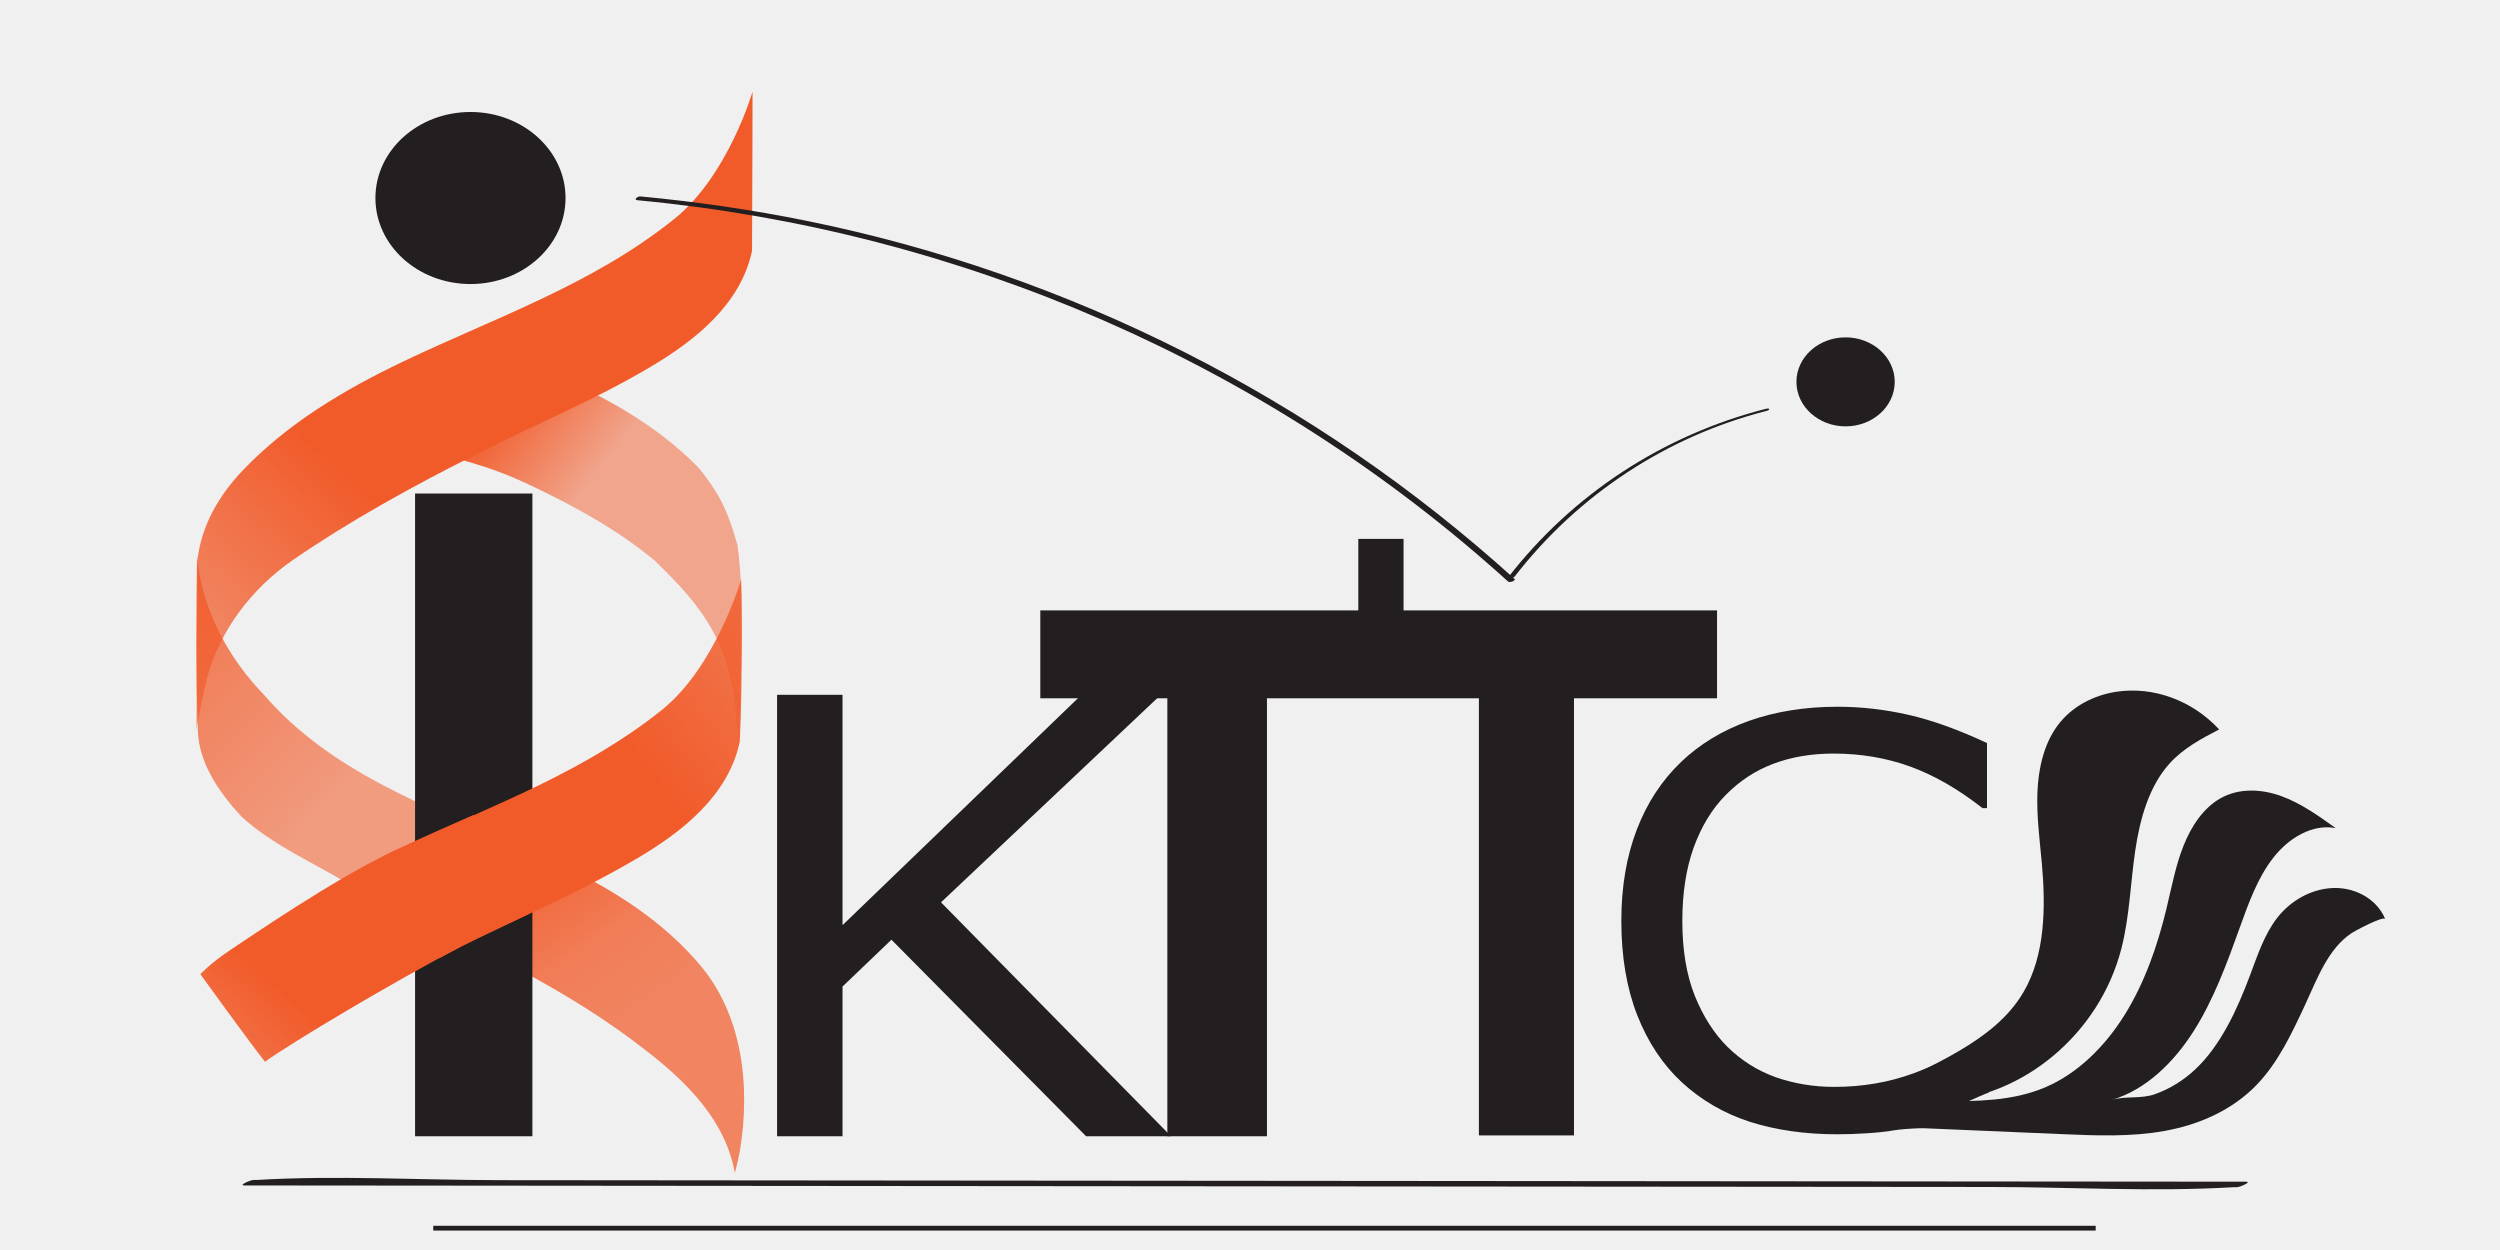
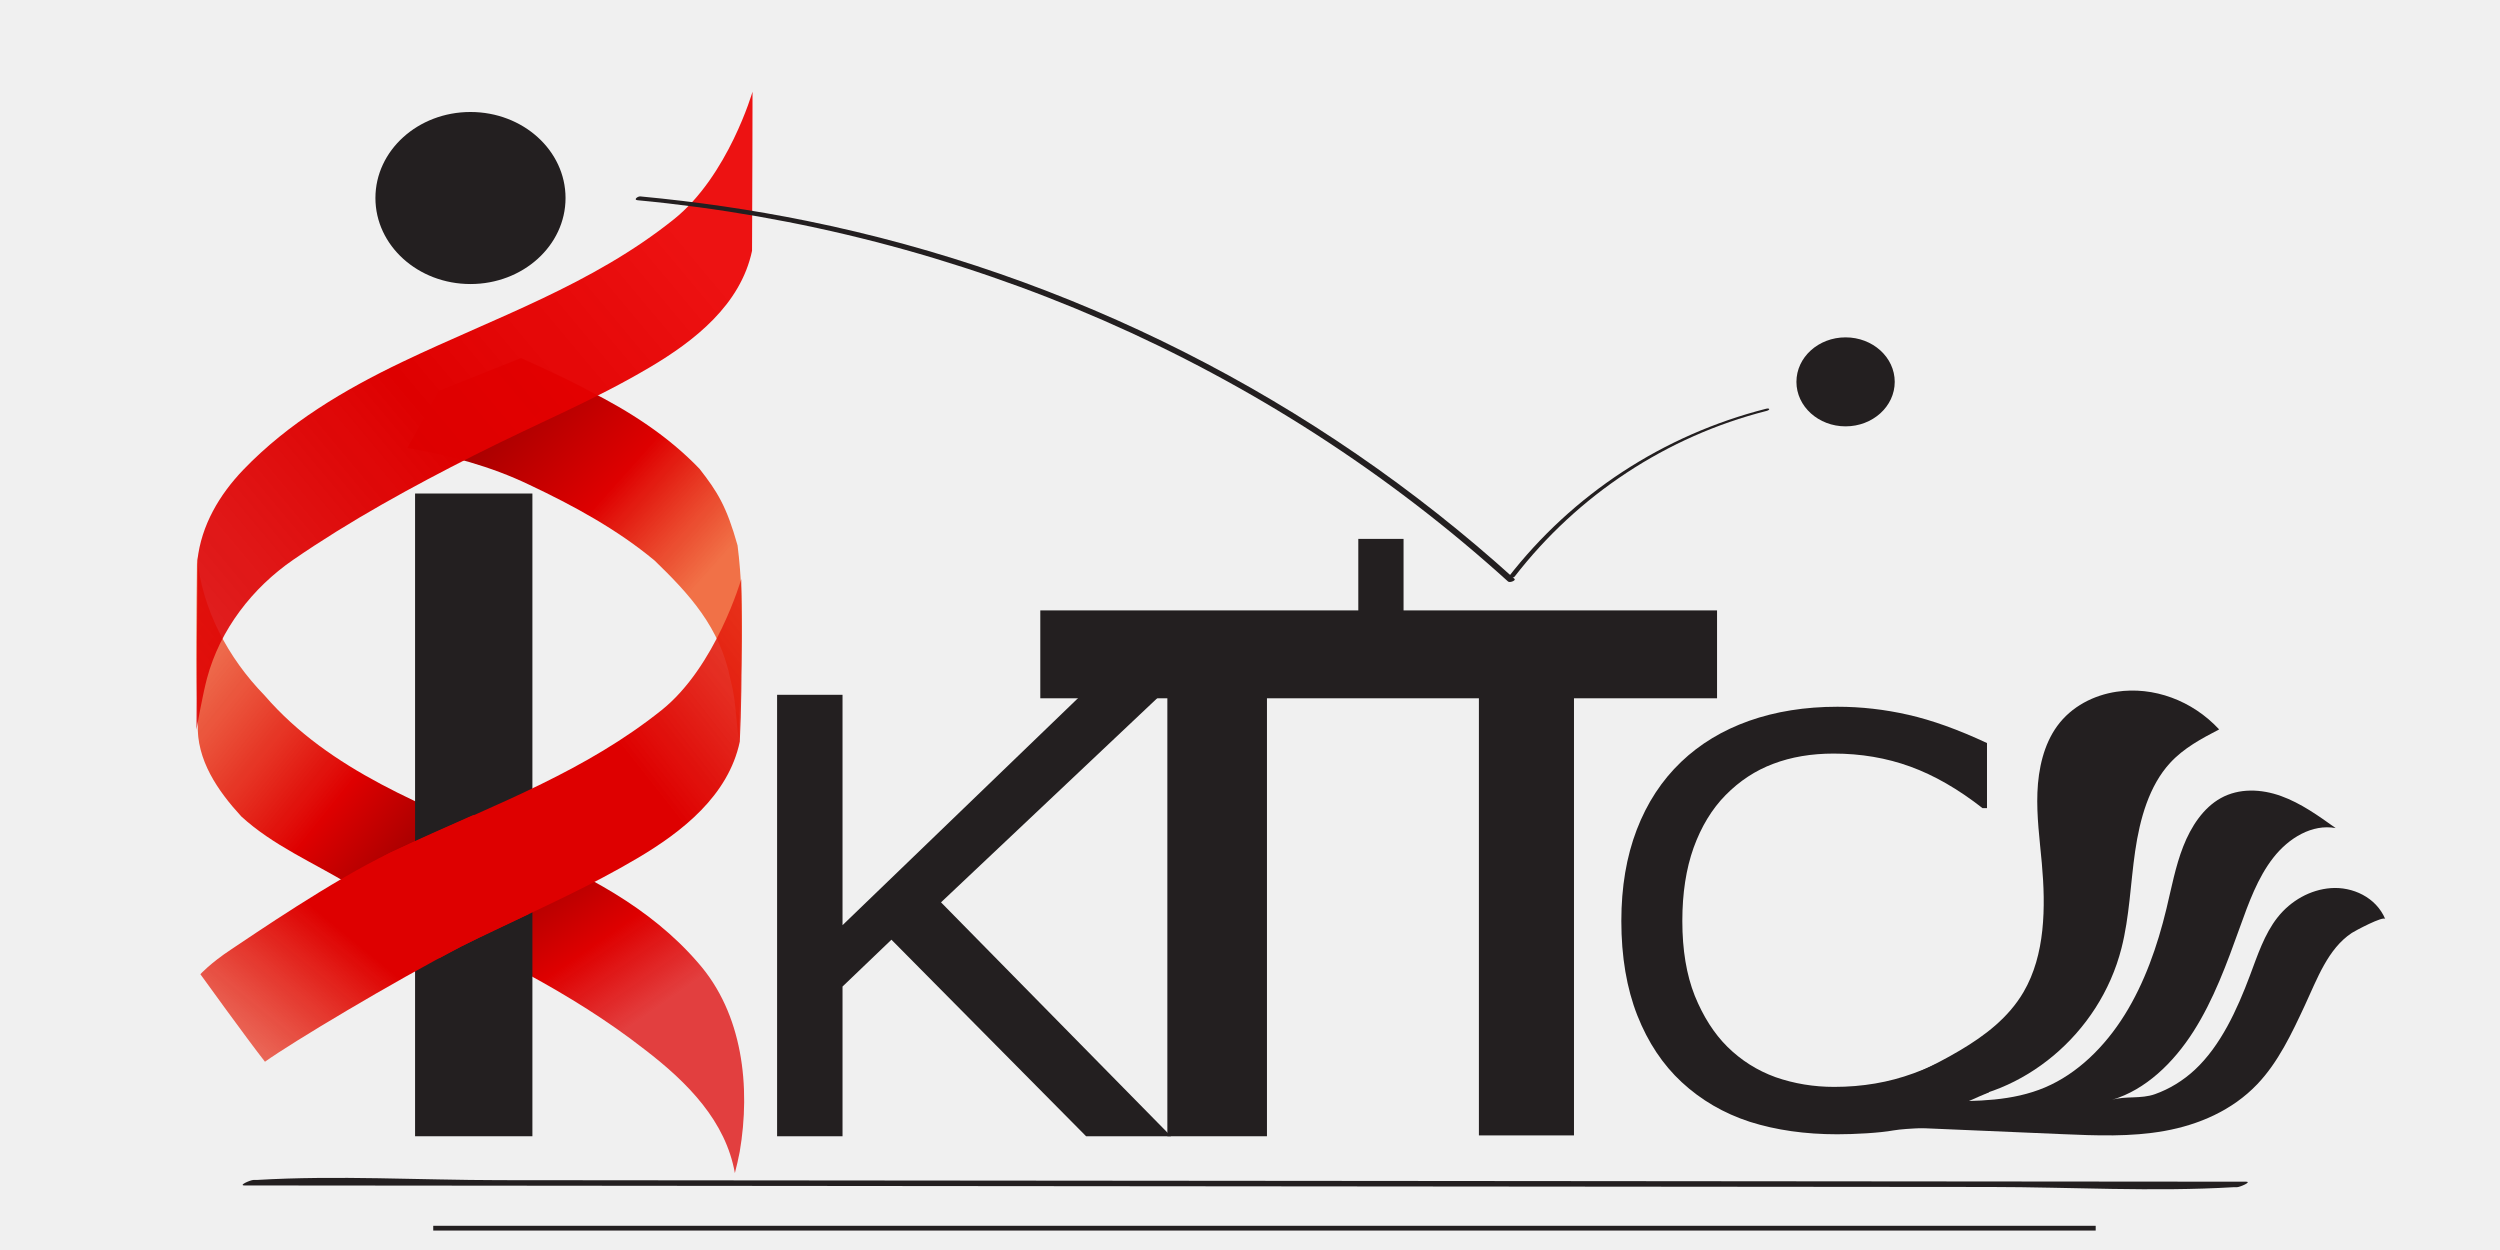
<svg xmlns="http://www.w3.org/2000/svg" xmlns:xlink="http://www.w3.org/1999/xlink" viewBox="0 0 700 350" height="350" width="700" xml:space="preserve" id="svg2" version="1.1">
  <defs id="defs6">
+     <linearGradient id="linearGradient1059">
+       <stop id="stop1055" offset="0" style="stop-color:#ed0000;stop-opacity:0.925" />
+       <stop style="stop-color:#de0000;stop-opacity:1" offset="0.439" id="stop1065" />
+       <stop id="stop1057" offset="1" style="stop-color:#de0000;stop-opacity:0.833" />
+     </linearGradient>
    <linearGradient id="linearGradient1147">
-       <stop id="stop1143" offset="0" style="stop-color:#f15a29;stop-opacity:0.574" />
-       <stop id="stop1145" offset="1" style="stop-color:#f15a29;stop-opacity:0.843" />
+       <stop id="stop1143" offset="0" style="stop-color:#a40000;stop-opacity:1" />
+       <stop style="stop-color:#de0000;stop-opacity:1" offset="0.291" id="stop1061" />
+       <stop id="stop1145" offset="1" style="stop-color:#f15a29;stop-opacity:0.731" />
    </linearGradient>
    <linearGradient id="linearGradient1141">
-       <stop id="stop1137" offset="0" style="stop-color:#f15a29;stop-opacity:1" />
-       <stop id="stop1139" offset="1" style="stop-color:#f15a29;stop-opacity:0.529" />
+       <stop id="stop1137" offset="0" style="stop-color:#de0000;stop-opacity:1" />
+       <stop id="stop1139" offset="1" style="stop-color:#f15a29;stop-opacity:0.632" />
    </linearGradient>
    <clipPath id="clipPath22" clipPathUnits="userSpaceOnUse">
      <path id="path20" d="M 0,792 H 612 V 0 H 0 Z" />
    </clipPath>
    <clipPath id="clipPath30" clipPathUnits="userSpaceOnUse">
      <path id="path28" d="M 124.75,628.75 H 161.5 V 603.5 h -36.75 z" />
    </clipPath>
    <clipPath id="clipPath58" clipPathUnits="userSpaceOnUse">
      <path id="path56" d="M 0,792 H 612 V 0 H 0 Z" />
    </clipPath>
    <clipPath id="clipPath90" clipPathUnits="userSpaceOnUse">
      <path id="path88" d="M 0,792 H 612 V 0 H 0 Z" />
    </clipPath>
    <linearGradient id="linearGradient961">
-       <stop id="stop957" offset="0" style="stop-color:#f15a29;stop-opacity:1" />
-       <stop id="stop959" offset="1" style="stop-color:#f15a29;stop-opacity:0.542" />
+       <stop id="stop957" offset="0" style="stop-color:#de0000;stop-opacity:1" />
+       <stop id="stop959" offset="1" style="stop-color:#f15a29;stop-opacity:0.328" />
    </linearGradient>
    <linearGradient id="linearGradient2477">
      <stop style="stop-color:#f15a29;stop-opacity:1" offset="0" id="stop2473" />
      <stop style="stop-color:#f15a29;stop-opacity:0.577" offset="1" id="stop2475" />
    </linearGradient>
    <linearGradient id="linearGradient2469">
      <stop style="stop-color:#0000ff;stop-opacity:1;" offset="0" id="stop2465" />
      <stop style="stop-color:#000000;stop-opacity:0.5" offset="1" id="stop2467" />
    </linearGradient>
    <linearGradient id="linearGradient2447">
-       <stop id="stop2443" offset="0" style="stop-color:#f15a29;stop-opacity:0.718" />
-       <stop style="stop-color:#f15a29;stop-opacity:0.766" offset="0.393" id="stop2449" />
-       <stop id="stop2445" offset="1" style="stop-color:#f15a29;stop-opacity:1" />
+       <stop id="stop2443" offset="0" style="stop-color:#de0000;stop-opacity:0.736" />
+       <stop style="stop-color:#de0000;stop-opacity:1" offset="0.393" id="stop2449" />
+       <stop id="stop2445" offset="1" style="stop-color:#8d0000;stop-opacity:1" />
    </linearGradient>
    <linearGradient id="linearGradient1515">
-       <stop style="stop-color:#f15a29;stop-opacity:0.506" offset="0" id="stop1511" />
-       <stop style="stop-color:#f15a29;stop-opacity:1" offset="1" id="stop1513" />
+       <stop style="stop-color:#f15a29;stop-opacity:0.851" offset="0" id="stop1511" />
+       <stop id="stop1063" offset="0.47" style="stop-color:#de0000;stop-opacity:1" />
+       <stop style="stop-color:#a10000;stop-opacity:1" offset="1" id="stop1513" />
    </linearGradient>
-     <linearGradient xlink:href="#linearGradient1147" id="linearGradient1471" x1="94.632" y1="139.237" x2="82.739" y2="127.745" gradientUnits="userSpaceOnUse" spreadMethod="pad" gradientTransform="matrix(3.646379,0,0,-3.646379,-288.6475,968.8168)" />
-     <linearGradient xlink:href="#linearGradient1515" id="linearGradient1485" x1="111.47" y1="118.791" x2="105.858" y2="114.381" gradientUnits="userSpaceOnUse" gradientTransform="matrix(3.646379,0,0,-3.646379,-288.6475,968.8168)" />
+     <linearGradient xlink:href="#linearGradient1147" id="linearGradient1471" x1="100.425" y1="141.831" x2="85.419" y2="129.733" gradientUnits="userSpaceOnUse" spreadMethod="pad" gradientTransform="matrix(3.646379,0,0,-3.646379,-288.6475,968.8168)" />
+     <linearGradient xlink:href="#linearGradient1515" id="linearGradient1485" x1="117.696" y1="124.93" x2="105.858" y2="114.381" gradientUnits="userSpaceOnUse" gradientTransform="matrix(3.646379,0,0,-3.646379,-288.6475,968.8168)" />
    <linearGradient xlink:href="#linearGradient2447" id="linearGradient1618" gradientUnits="userSpaceOnUse" gradientTransform="matrix(3.646379,0,0,-3.646379,-288.6475,968.8168)" x1="112.788" y1="151.436" x2="105.418" y2="140.853" spreadMethod="pad" />
    <linearGradient xlink:href="#linearGradient2469" id="linearGradient2471" x1="114.416" y1="137.665" x2="134.711" y2="121.645" gradientUnits="userSpaceOnUse" />
    <linearGradient xlink:href="#linearGradient2477" id="linearGradient2479" x1="96.369" y1="118.791" x2="84.476" y2="131.887" gradientUnits="userSpaceOnUse" gradientTransform="matrix(1.286361,0,0,1.286361,-78.60488,0.9250315)" />
-     <linearGradient xlink:href="#linearGradient1141" id="linearGradient931" gradientUnits="userSpaceOnUse" gradientTransform="matrix(3.646379,0,0,-3.646379,-288.6475,968.8168)" x1="114.416" y1="137.665" x2="134.711" y2="121.645" />
-     <linearGradient xlink:href="#linearGradient961" id="linearGradient955" gradientUnits="userSpaceOnUse" gradientTransform="matrix(3.646379,0,0,-3.646379,-288.6475,968.8168)" x1="93.838" y1="149.769" x2="84.565" y2="160.135" />
-     <linearGradient xlink:href="#linearGradient2477" id="linearGradient1172" gradientUnits="userSpaceOnUse" gradientTransform="matrix(3.646379,0,0,-3.646379,-288.6475,968.8168)" x1="96.369" y1="118.791" x2="84.476" y2="131.887" />
+     <linearGradient xlink:href="#linearGradient1059" id="linearGradient1172" gradientUnits="userSpaceOnUse" gradientTransform="matrix(3.646379,0,0,-3.646379,-288.6475,968.8168)" x1="116.057" y1="105.463" x2="84.476" y2="131.887" />
+     <linearGradient xlink:href="#linearGradient1141" id="linearGradient1049" gradientUnits="userSpaceOnUse" gradientTransform="matrix(3.646379,0,0,-3.646379,-288.6475,968.8168)" x1="114.416" y1="137.665" x2="134.711" y2="121.645" />
+     <linearGradient xlink:href="#linearGradient961" id="linearGradient1053" gradientUnits="userSpaceOnUse" gradientTransform="matrix(3.646379,0,0,-3.646379,-288.6475,968.8168)" x1="96.346" y1="145.705" x2="84.565" y2="160.135" />
  </defs>
  <g transform="matrix(1.333333,0,0,-1.333333,-38.04813,838.3333)" id="g10">
-     <g transform="translate(30.04666,-4.083355)" id="g932">
-       <g transform="translate(7.453345)" id="g977">
-         <path d="M 99.266,455.408 76.313,441.153 c 17.178,-8.44 34.366,-16.446 50.008,-28.643 9.3,-7.109 17.114,-15.205 19.039,-26.022 0.39,1.482 0.724,2.977 1.018,4.481 2.314,13.598 0.676,29.02 -8.788,39.729 -9.997,11.588 -23.952,18.861 -37.933,24.545 -0.128,0.056 -0.261,0.111 -0.39,0.166 z" style="opacity:1;fill:url(#linearGradient1618);fill-opacity:1;stroke:none;stroke-width:0.965px;stroke-linecap:butt;stroke-linejoin:miter;stroke-opacity:1;stop-opacity:1" id="path146" />
-         <path d="m 32.41,515.985 c -0.149,-11.697 -0.34,-23.404 0.166,-35.095 -0.326,-7.634 4.21,-14.148 9.143,-19.518 6.64,-6.091 15.115,-9.674 22.763,-14.315 3.941,-2.056 7.874,-3.959 11.832,-5.904 l 22.953,14.255 c -18.759,8.052 -38.979,15.518 -52.672,31.385 -7.698,7.91 -13.149,18.1 -14.183,29.192 z" style="opacity:1;fill:url(#linearGradient1471);fill-opacity:1;stroke:none;stroke-width:0.965px;stroke-linecap:butt;stroke-linejoin:miter;stroke-opacity:1;stop-opacity:1" id="path1615" />
-         <path id="path104" style="opacity:1;fill:#231f20;fill-opacity:1;fill-rule:nonzero;stroke:none;stop-opacity:1" d="m 102.841,394.22 h -24.64 v 134.974 h 24.64 z" />
-         <path id="path247" style="opacity:1;fill:url(#linearGradient1485);fill-opacity:1;stroke:none;stroke-width:0.965px;stroke-linecap:butt;stroke-linejoin:miter;stroke-opacity:1;stop-opacity:1" d="m 146.136,477.861 c 0.432,13.462 1.484,27.057 -0.214,40.442 -2.327,8.298 -4.278,11.314 -7.977,16.068 -6.599,6.897 -14.748,12.127 -23.237,16.402 -4.642,2.508 -9.459,4.674 -14.259,6.859 -5.754,-2.292 -11.507,-4.583 -17.261,-6.875 -2.194,-3.998 -4.388,-7.996 -6.582,-11.995 8.801,-1.531 17.498,-3.841 25.573,-7.727 9.274,-4.382 18.416,-9.34 26.328,-15.919 7.14,-6.929 13.778,-13.969 15.94,-25.08 1.13,-4.05 1.106,-8.011 1.689,-12.176 z" />
-         <path d="m 32.291,479.629 0.207,35.581 c 0.815,7.313 4.612,13.745 9.652,18.99 9.443,9.827 21.239,16.827 33.469,22.673 19.47,9.305 39.735,16.141 56.959,29.932 11.383,9.115 16.489,26.77 16.489,26.77 0,0 -0.029,-22.276 -0.102,-33.409 -2.401,-11.361 -12.132,-18.945 -21.459,-24.459 -11.938,-7.057 -22.452,-11.197 -36.874,-18.473 -12.958,-6.537 -26.094,-13.742 -38.037,-21.968 -8.537,-5.88 -15.35,-14.632 -18.092,-24.896 -0.947,-3.546 -2.211,-10.742 -2.211,-10.742 z" style="display:inline;opacity:1;fill:url(#linearGradient1172);fill-opacity:1;stroke:none;stroke-width:0.965px;stroke-linecap:butt;stroke-linejoin:miter;stroke-opacity:1;stop-opacity:1" id="path137-2" />
-         <path d="M 102.032,440.884 90.495,461.706 c -5.832,-2.579 -11.654,-5.136 -17.447,-7.905 -0.539,-0.258 -1.06,-0.554 -1.598,-0.816 L 83.28,431.611 c 1.6,0.826 3.184,1.746 4.781,2.551 5.202,2.624 9.537,4.629 13.972,6.721 z" style="opacity:1;fill:#f15a29;fill-opacity:1;stroke:none;stroke-width:0.965px;stroke-linecap:butt;stroke-linejoin:miter;stroke-opacity:1;stop-opacity:1" id="path926" />
-         <path d="m 146.699,511.219 c 0,0 -5.309,-18.371 -16.692,-27.486 -15.817,-12.665 -34.194,-19.529 -52.169,-27.762 l 17.027,-18.536 c 10.893,5.244 20.229,9.382 30.07,15.199 9.327,5.513 19.057,13.1 21.459,24.46 0.658,12.742 0.306,34.124 0.306,34.124 z" style="opacity:1;fill:url(#linearGradient931);fill-opacity:1;stroke:none;stroke-width:0.965px;stroke-linecap:butt;stroke-linejoin:miter;stroke-opacity:1;stop-opacity:1" id="path946" />
-         <path d="m 94.864,437.436 -17.027,18.536 c -1.599,-0.732 -3.2,-1.411 -4.79,-2.171 -12.23,-5.845 -29.031,-17.412 -33.467,-20.346 -4.437,-2.934 -6.465,-5.207 -6.465,-5.207 0,0 9.784,-13.565 13.562,-18.381 5.455,3.93 26.668,16.651 41.383,24.296 2.533,1.278 4.483,2.156 6.804,3.273 z" style="opacity:1;fill:url(#linearGradient955);fill-opacity:1;stroke:none;stroke-width:0.965px;stroke-linecap:butt;stroke-linejoin:miter;stroke-opacity:1;stop-opacity:1" id="path137" />
-         <g style="font-variant:normal;font-weight:normal;font-stretch:normal;font-size:142.138px;font-family:'Myriad Pro';-inkscape-font-specification:MyriadPro-Regular;writing-mode:lr-tb;fill:#231f20;fill-opacity:1;fill-rule:nonzero;stroke:none" id="text14" transform="matrix(1,0,0,-0.8970379,139.9966,394.22)" aria-label="K">
-           <path id="path891" d="M 96.956,0 H 79.12 L 38.241,-46.014 27.97,-35.049 V 0 H 14.228 v -103.342 h 13.742 v 53.926 l 50.179,-53.926 h 16.657 l -46.153,48.582 z" />
-         </g>
-         <g id="g16">
-           <g clip-path="url(#clipPath22)" id="g18">
-             <g id="g24">
-               <g id="g26" />
-               <g id="g38">
-                 <g id="g36" opacity="0.52" clip-path="url(#clipPath30)">
-                   <g id="g34" transform="translate(124.75,628.75)">
-                     <path id="path32" style="fill:#231f20;fill-opacity:1;fill-rule:nonzero;stroke:none" d="M 0,0 36.75,-25.25" />
+     <g id="g992" transform="translate(0,18.80361)">
+       <g id="g932" transform="translate(30.04666,-22.88696)">
+         <g id="g977" transform="translate(7.453345)">
+           <path id="path146" style="opacity:1;fill:url(#linearGradient1618);fill-opacity:1;stroke:none;stroke-width:0.965px;stroke-linecap:butt;stroke-linejoin:miter;stroke-opacity:1;stop-opacity:1" d="M 99.266,455.408 76.313,441.153 c 17.178,-8.44 34.366,-16.446 50.008,-28.643 9.3,-7.109 17.114,-15.205 19.039,-26.022 0.39,1.482 0.724,2.977 1.018,4.481 2.314,13.598 0.676,29.02 -8.788,39.729 -9.997,11.588 -23.952,18.861 -37.933,24.545 -0.128,0.056 -0.261,0.111 -0.39,0.166 z" />
+           <path id="path1615" style="opacity:1;fill:url(#linearGradient1471);fill-opacity:1;stroke:none;stroke-width:0.965px;stroke-linecap:butt;stroke-linejoin:miter;stroke-opacity:1;stop-opacity:1" d="m 32.41,515.985 c -0.149,-11.697 -0.34,-23.404 0.166,-35.095 -0.326,-7.634 4.21,-14.148 9.143,-19.518 6.64,-6.091 15.115,-9.674 22.763,-14.315 3.941,-2.056 7.874,-3.959 11.832,-5.904 l 22.953,14.255 c -18.759,8.052 -38.979,15.518 -52.672,31.385 -7.698,7.91 -13.149,18.1 -14.183,29.192 z" />
+           <path d="m 102.841,394.22 h -24.64 v 134.974 h 24.64 z" style="opacity:1;fill:#231f20;fill-opacity:1;fill-rule:nonzero;stroke:none;stop-opacity:1" id="path104" />
+           <path d="m 146.136,477.861 c 0.432,13.462 1.484,27.057 -0.214,40.442 -2.327,8.298 -4.278,11.314 -7.977,16.068 -6.599,6.897 -14.748,12.127 -23.237,16.402 -4.642,2.508 -9.459,4.674 -14.259,6.859 -5.754,-2.292 -11.507,-4.583 -17.261,-6.875 -2.194,-3.998 -4.388,-7.996 -6.582,-11.995 8.801,-1.531 17.498,-3.841 25.573,-7.727 9.274,-4.382 18.416,-9.34 26.328,-15.919 7.14,-6.929 13.778,-13.969 15.94,-25.08 1.13,-4.05 1.106,-8.011 1.689,-12.176 z" style="opacity:1;fill:url(#linearGradient1485);fill-opacity:1;stroke:none;stroke-width:0.965px;stroke-linecap:butt;stroke-linejoin:miter;stroke-opacity:1;stop-opacity:1" id="path247" />
+           <path id="path137-2" style="display:inline;opacity:1;fill:url(#linearGradient1172);fill-opacity:1;stroke:none;stroke-width:0.965px;stroke-linecap:butt;stroke-linejoin:miter;stroke-opacity:1;stop-opacity:1" d="m 32.291,479.629 0.207,35.581 c 0.815,7.313 4.612,13.745 9.652,18.99 9.443,9.827 21.239,16.827 33.469,22.673 19.47,9.305 39.735,16.141 56.959,29.932 11.383,9.115 16.489,26.77 16.489,26.77 0,0 -0.029,-22.276 -0.102,-33.409 -2.401,-11.361 -12.132,-18.945 -21.459,-24.459 -11.938,-7.057 -22.452,-11.197 -36.874,-18.473 -12.958,-6.537 -26.094,-13.742 -38.037,-21.968 -8.537,-5.88 -15.35,-14.632 -18.092,-24.896 -0.947,-3.546 -2.211,-10.742 -2.211,-10.742 z" />
+           <path id="path926" style="opacity:1;fill:#de0000;fill-opacity:1;stroke:none;stroke-width:0.965px;stroke-linecap:butt;stroke-linejoin:miter;stroke-opacity:1;stop-opacity:1" d="M 102.032,440.884 90.495,461.706 c -5.832,-2.579 -11.654,-5.136 -17.447,-7.905 -0.539,-0.258 -1.06,-0.554 -1.598,-0.816 L 83.28,431.611 c 1.6,0.826 3.184,1.746 4.781,2.551 5.202,2.624 9.537,4.629 13.972,6.721 z" />
+           <path id="path946" style="opacity:1;fill:url(#linearGradient1049);fill-opacity:1;stroke:none;stroke-width:0.965px;stroke-linecap:butt;stroke-linejoin:miter;stroke-opacity:1;stop-opacity:1" d="m 146.699,511.219 c 0,0 -5.309,-18.371 -16.692,-27.486 -15.817,-12.665 -34.194,-19.529 -52.169,-27.762 l 17.027,-18.536 c 10.893,5.244 20.229,9.382 30.07,15.199 9.327,5.513 19.057,13.1 21.459,24.46 0.658,12.742 0.306,34.124 0.306,34.124 z" />
+           <path id="path137" style="opacity:1;fill:url(#linearGradient1053);fill-opacity:1;stroke:none;stroke-width:0.965px;stroke-linecap:butt;stroke-linejoin:miter;stroke-opacity:1;stop-opacity:1" d="m 94.864,437.436 -17.027,18.536 c -1.599,-0.732 -3.2,-1.411 -4.79,-2.171 -12.23,-5.845 -29.031,-17.412 -33.467,-20.346 -4.437,-2.934 -6.465,-5.207 -6.465,-5.207 0,0 9.784,-13.565 13.562,-18.381 5.455,3.93 26.668,16.651 41.383,24.296 2.533,1.278 4.483,2.156 6.804,3.273 z" />
+           <g aria-label="K" transform="matrix(1,0,0,-0.8970379,139.9966,394.22)" id="text14" style="font-variant:normal;font-weight:normal;font-stretch:normal;font-size:142.138px;font-family:'Myriad Pro';-inkscape-font-specification:MyriadPro-Regular;writing-mode:lr-tb;fill:#231f20;fill-opacity:1;fill-rule:nonzero;stroke:none">
+             <path d="M 96.956,0 H 79.12 L 38.241,-46.014 27.97,-35.049 V 0 H 14.228 v -103.342 h 13.742 v 53.926 l 50.179,-53.926 h 16.657 l -46.153,48.582 z" id="path891" />
+           </g>
+           <g id="g16">
+             <g id="g18" clip-path="url(#clipPath22)">
+               <g id="g24">
+                 <g id="g26" />
+                 <g id="g38">
+                   <g clip-path="url(#clipPath30)" opacity="0.52" id="g36">
+                     <g transform="translate(124.75,628.75)" id="g34">
+                       <path d="M 0,0 36.75,-25.25" style="fill:#231f20;fill-opacity:1;fill-rule:nonzero;stroke:none" id="path32" />
+                     </g>
                  </g>
                </g>
              </g>
            </g>
          </g>
-         </g>
-         <path id="path40" style="fill:#231f20;fill-opacity:1;fill-rule:nonzero;stroke:none" d="M 351.617,486.193 H 209.5 v 18.456 h 142.117 z" />
-         <path id="path42" style="fill:#231f20;fill-opacity:1;fill-rule:nonzero;stroke:none;stroke-width:1.012" d="m 257.097,394.22 h -20.916 v 94.451 h 20.916 z" />
-         <path id="path44" style="fill:#231f20;fill-opacity:1;fill-rule:nonzero;stroke:none;stroke-width:1.015" d="m 321.573,394.398 h -19.968 v 94.477 h 19.968 z" />
-         <path id="path46" style="fill:#231f20;fill-opacity:1;fill-rule:nonzero;stroke:none;stroke-width:1.048" d="m 285.782,500.859 h -9.501 v 18.808 h 9.501 z" />
-         <g style="font-variant:normal;font-weight:normal;font-stretch:normal;font-size:123.184px;font-family:'Myriad Pro';-inkscape-font-specification:MyriadPro-Regular;writing-mode:lr-tb;fill:#231f20;fill-opacity:1;fill-rule:nonzero;stroke:none;stroke-width:0.967" id="text50" transform="matrix(1.033736,0,0,-0.9673648,0,-1.601981)" aria-label="C">
-           <path id="path894" style="stroke-width:0.967" d="m 395.344,-418.693 c -2.205,0.962 -6.024,2.834 -7.828,3.676 -1.764,0.842 6.791,4.05 3.541,3.809 -6.617,0.18 -12.185,0.241 -15.073,0.762 -2.847,0.561 -7.99,0.842 -11.438,0.842 -6.496,0 -12.411,-0.902 -17.744,-2.707 -5.293,-1.845 -9.904,-4.712 -13.834,-8.601 -3.849,-3.809 -6.857,-8.641 -9.022,-14.496 -2.165,-5.895 -3.248,-12.731 -3.248,-20.511 0,-7.378 1.043,-13.974 3.128,-19.789 2.085,-5.814 5.093,-10.726 9.022,-14.736 3.809,-3.89 8.401,-6.857 13.774,-8.902 5.413,-2.045 11.408,-3.068 17.984,-3.068 4.812,0 9.604,0.581 14.375,1.744 4.812,1.163 10.145,3.208 15.999,6.135 v 14.135 h -0.902 c -4.932,-4.13 -9.824,-7.138 -14.676,-9.022 -4.852,-1.885 -10.045,-2.827 -15.578,-2.827 -4.531,0 -8.621,0.742 -12.27,2.225 -3.609,1.444 -6.837,3.709 -9.684,6.797 -2.767,3.007 -4.932,6.817 -6.496,11.428 -1.524,4.571 -2.286,9.864 -2.286,15.879 0,6.296 0.842,11.709 2.526,16.24 1.724,4.531 3.93,8.22 6.616,11.067 2.807,2.967 6.075,5.173 9.804,6.616 3.769,1.403 7.739,2.105 11.909,2.105 5.734,0 11.107,-0.982 16.12,-2.947 5.012,-1.965 10.792,-4.912 15.163,-8.842 l 5.557,1.55 z" />
-         </g>
-         <g id="g52">
-           <g clip-path="url(#clipPath58)" id="g54">
-             <g transform="translate(388.9297,552.6429)" id="g60">
-               <path id="path62" style="fill:#231f20;fill-opacity:1;fill-rule:nonzero;stroke:none" d="m 0,0 c 0,-5.16 -4.621,-9.344 -10.322,-9.344 -5.701,0 -10.322,4.184 -10.322,9.344 0,5.16 4.621,9.344 10.322,9.344 C -4.621,9.344 0,5.16 0,0" />
-             </g>
-             <g transform="translate(89.8498,453.1828)" id="g64">
-               <path id="path66" style="fill:#231f20;fill-opacity:1;fill-rule:nonzero;stroke:none" d="M 0,0 Z" />
-             </g>
-             <g transform="translate(90.521,453.1828)" id="g68">
-               <path id="path70" style="fill:#231f20;fill-opacity:1;fill-rule:nonzero;stroke:none" d="M 0,0 H -0.671 Z" />
-             </g>
-             <g transform="translate(42.3799,383.8879)" id="g72">
-               <path id="path74" style="fill:#231f20;fill-opacity:1;fill-rule:nonzero;stroke:none" d="m 0,0 c 13.85,-0.012 27.7,-0.024 41.551,-0.036 33.268,-0.03 66.537,-0.059 99.806,-0.088 40.427,-0.036 80.855,-0.071 121.282,-0.107 34.679,-0.03 69.358,-0.06 104.037,-0.091 16.898,-0.015 34.151,-1.045 51.028,-0.045 0.233,0.014 0.471,0 0.705,0 0.603,-0.001 3.272,1.156 1.886,1.157 -13.85,0.012 -27.701,0.024 -41.551,0.036 C 345.475,0.855 312.207,0.885 278.938,0.914 238.511,0.949 198.083,0.985 157.656,1.02 122.977,1.051 88.298,1.081 53.619,1.112 36.721,1.126 19.468,2.157 2.591,1.156 2.358,1.143 2.12,1.157 1.886,1.157 1.283,1.158 -1.386,0.001 0,0" />
-             </g>
-             <g transform="translate(82.0168,374.9167)" id="g76">
-               <path id="path78" style="fill:#ffffff;fill-opacity:1;fill-rule:nonzero;stroke:#231f20;stroke-width:1;stroke-linecap:butt;stroke-linejoin:miter;stroke-miterlimit:10;stroke-dasharray:none;stroke-opacity:1" d="M 0,0 H 349.115" />
+           <path d="M 351.617,486.193 H 209.5 v 18.456 h 142.117 z" style="fill:#231f20;fill-opacity:1;fill-rule:nonzero;stroke:none" id="path40" />
+           <path d="m 257.097,394.22 h -20.916 v 94.451 h 20.916 z" style="fill:#231f20;fill-opacity:1;fill-rule:nonzero;stroke:none;stroke-width:1.012" id="path42" />
+           <path d="m 321.573,394.398 h -19.968 v 94.477 h 19.968 z" style="fill:#231f20;fill-opacity:1;fill-rule:nonzero;stroke:none;stroke-width:1.015" id="path44" />
+           <path d="m 285.782,500.859 h -9.501 v 18.808 h 9.501 z" style="fill:#231f20;fill-opacity:1;fill-rule:nonzero;stroke:none;stroke-width:1.048" id="path46" />
+           <g aria-label="C" transform="matrix(1.033736,0,0,-0.9673648,0,-1.601981)" id="text50" style="font-variant:normal;font-weight:normal;font-stretch:normal;font-size:123.184px;font-family:'Myriad Pro';-inkscape-font-specification:MyriadPro-Regular;writing-mode:lr-tb;fill:#231f20;fill-opacity:1;fill-rule:nonzero;stroke:none;stroke-width:0.967">
+             <path d="m 395.344,-418.693 c -2.205,0.962 -6.024,2.834 -7.828,3.676 -1.764,0.842 6.791,4.05 3.541,3.809 -6.617,0.18 -12.185,0.241 -15.073,0.762 -2.847,0.561 -7.99,0.842 -11.438,0.842 -6.496,0 -12.411,-0.902 -17.744,-2.707 -5.293,-1.845 -9.904,-4.712 -13.834,-8.601 -3.849,-3.809 -6.857,-8.641 -9.022,-14.496 -2.165,-5.895 -3.248,-12.731 -3.248,-20.511 0,-7.378 1.043,-13.974 3.128,-19.789 2.085,-5.814 5.093,-10.726 9.022,-14.736 3.809,-3.89 8.401,-6.857 13.774,-8.902 5.413,-2.045 11.408,-3.068 17.984,-3.068 4.812,0 9.604,0.581 14.375,1.744 4.812,1.163 10.145,3.208 15.999,6.135 v 14.135 h -0.902 c -4.932,-4.13 -9.824,-7.138 -14.676,-9.022 -4.852,-1.885 -10.045,-2.827 -15.578,-2.827 -4.531,0 -8.621,0.742 -12.27,2.225 -3.609,1.444 -6.837,3.709 -9.684,6.797 -2.767,3.007 -4.932,6.817 -6.496,11.428 -1.524,4.571 -2.286,9.864 -2.286,15.879 0,6.296 0.842,11.709 2.526,16.24 1.724,4.531 3.93,8.22 6.616,11.067 2.807,2.967 6.075,5.173 9.804,6.616 3.769,1.403 7.739,2.105 11.909,2.105 5.734,0 11.107,-0.982 16.12,-2.947 5.012,-1.965 10.792,-4.912 15.163,-8.842 l 5.557,1.55 z" style="stroke-width:0.967" id="path894" />
+           </g>
+           <g id="g52">
+             <g id="g54" clip-path="url(#clipPath58)">
+               <g id="g60" transform="translate(388.9297,552.6429)">
+                 <path d="m 0,0 c 0,-5.16 -4.621,-9.344 -10.322,-9.344 -5.701,0 -10.322,4.184 -10.322,9.344 0,5.16 4.621,9.344 10.322,9.344 C -4.621,9.344 0,5.16 0,0" style="fill:#231f20;fill-opacity:1;fill-rule:nonzero;stroke:none" id="path62" />
+               </g>
+               <g id="g64" transform="translate(89.8498,453.1828)">
+                 <path d="M 0,0 Z" style="fill:#231f20;fill-opacity:1;fill-rule:nonzero;stroke:none" id="path66" />
+               </g>
+               <g id="g68" transform="translate(90.521,453.1828)">
+                 <path d="M 0,0 H -0.671 Z" style="fill:#231f20;fill-opacity:1;fill-rule:nonzero;stroke:none" id="path70" />
+               </g>
+               <g id="g72" transform="translate(42.3799,383.8879)">
+                 <path d="m 0,0 c 13.85,-0.012 27.7,-0.024 41.551,-0.036 33.268,-0.03 66.537,-0.059 99.806,-0.088 40.427,-0.036 80.855,-0.071 121.282,-0.107 34.679,-0.03 69.358,-0.06 104.037,-0.091 16.898,-0.015 34.151,-1.045 51.028,-0.045 0.233,0.014 0.471,0 0.705,0 0.603,-0.001 3.272,1.156 1.886,1.157 -13.85,0.012 -27.701,0.024 -41.551,0.036 C 345.475,0.855 312.207,0.885 278.938,0.914 238.511,0.949 198.083,0.985 157.656,1.02 122.977,1.051 88.298,1.081 53.619,1.112 36.721,1.126 19.468,2.157 2.591,1.156 2.358,1.143 2.12,1.157 1.886,1.157 1.283,1.158 -1.386,0.001 0,0" style="fill:#231f20;fill-opacity:1;fill-rule:nonzero;stroke:none" id="path74" />
+               </g>
+               <g id="g76" transform="translate(82.0168,374.9167)">
+                 <path d="M 0,0 H 349.115" style="fill:#ffffff;fill-opacity:1;fill-rule:nonzero;stroke:#231f20;stroke-width:1;stroke-linecap:butt;stroke-linejoin:miter;stroke-miterlimit:10;stroke-dasharray:none;stroke-opacity:1" id="path78" />
+               </g>
            </g>
          </g>
-         </g>
-         <g style="opacity:1;stop-opacity:1" transform="translate(364.3158,397.2187)" id="g92">
-           <path id="path94" style="fill:#231f20;fill-opacity:1;fill-rule:nonzero;stroke:none" d="m 0,0 c 13.122,3.94 26.372,7.935 38.373,15.066 5.122,3.043 10.122,6.796 13.296,12.23 4.55,7.789 4.669,17.771 3.835,27.032 -0.446,4.953 -1.121,9.91 -0.926,14.884 0.194,4.974 1.341,10.064 4.146,13.925 3.026,4.164 7.724,6.5 12.474,7.214 7.749,1.165 15.913,-1.835 21.541,-7.914 C 89.074,80.523 85.335,78.552 82.435,75.396 78.033,70.605 76.088,63.651 75.102,56.865 74.117,50.079 73.917,43.123 72.234,36.511 67.608,18.326 51.356,5.205 34.493,4.364 41.815,4.341 49.328,4.355 56.176,7.258 c 6.816,2.89 12.537,8.528 16.711,15.22 4.174,6.693 6.884,14.413 8.784,22.294 1.064,4.41 1.894,8.921 3.535,13.103 1.64,4.182 4.216,8.096 7.868,10.127 3.879,2.157 8.541,1.933 12.664,0.448 4.123,-1.484 7.824,-4.123 11.474,-6.734 -4.898,0.917 -9.857,-2.057 -13.121,-6.25 C 100.826,51.273 98.932,45.995 97.078,40.834 94.366,33.28 91.581,25.665 87.361,19.037 83.141,12.408 77.296,6.761 70.275,4.659 c 2.823,0.845 6.021,0.127 8.993,1.184 3.041,1.082 5.901,2.826 8.358,5.109 5.419,5.034 8.894,12.638 11.572,19.777 1.6,4.263 3.051,8.724 5.78,12.195 2.828,3.596 6.955,5.87 11.224,6.185 4.53,0.334 9.494,-1.903 11.425,-6.506 -0.324,0.774 -6.437,-2.511 -7.033,-2.907 -5.027,-3.346 -7.261,-9.631 -9.857,-15.21 C 107.983,18.569 105.144,12.543 100.743,7.927 95.476,2.402 88.417,-0.596 81.292,-1.88 74.168,-3.164 66.9,-2.859 59.69,-2.551 39.793,-1.701 19.897,-0.85 0,0" />
-         </g>
-         <g style="opacity:1;stop-opacity:1" transform="translate(109.7995,591.2504)" id="g106">
-           <path id="path108" style="fill:#231f20;fill-opacity:1;fill-rule:nonzero;stroke:none" d="m 0,0 c 0,-9.977 -8.938,-18.065 -19.963,-18.065 -11.025,0 -19.962,8.088 -19.962,18.065 0,9.977 8.937,18.065 19.962,18.065 C -8.938,18.065 0,9.977 0,0" />
-         </g>
-         <g style="opacity:1;stop-opacity:1" transform="translate(309.0719,511.2809)" id="g110">
-           <path id="path112" style="fill:#231f20;fill-opacity:1;fill-rule:nonzero;stroke:none" d="m 0,0 c -41.834,37.888 -93.334,63.957 -148.657,75.18 -11.534,2.34 -23.187,4.022 -34.903,5.126 -0.546,0.051 -1.54,-0.714 -0.568,-0.805 C -116.287,73.107 -51.911,45.233 -1.347,-0.562 -0.977,-0.897 0.381,-0.345 0,0" />
-         </g>
-         <g style="opacity:1;stop-opacity:1" transform="translate(309.113,511.7528)" id="g114">
-           <path id="path116" style="fill:#231f20;fill-opacity:1;fill-rule:nonzero;stroke:none" d="m 0,0 c 13.266,17.14 31.865,29.423 52.883,34.784 0.843,0.215 0.734,0.669 -0.121,0.451 C 31.241,29.745 12.173,17.32 -1.429,-0.255 -1.521,-0.374 -0.266,-0.343 0,0" />
+           <g id="g92" transform="translate(364.3158,397.2187)" style="opacity:1;stop-opacity:1">
+             <path d="m 0,0 c 13.122,3.94 26.372,7.935 38.373,15.066 5.122,3.043 10.122,6.796 13.296,12.23 4.55,7.789 4.669,17.771 3.835,27.032 -0.446,4.953 -1.121,9.91 -0.926,14.884 0.194,4.974 1.341,10.064 4.146,13.925 3.026,4.164 7.724,6.5 12.474,7.214 7.749,1.165 15.913,-1.835 21.541,-7.914 C 89.074,80.523 85.335,78.552 82.435,75.396 78.033,70.605 76.088,63.651 75.102,56.865 74.117,50.079 73.917,43.123 72.234,36.511 67.608,18.326 51.356,5.205 34.493,4.364 41.815,4.341 49.328,4.355 56.176,7.258 c 6.816,2.89 12.537,8.528 16.711,15.22 4.174,6.693 6.884,14.413 8.784,22.294 1.064,4.41 1.894,8.921 3.535,13.103 1.64,4.182 4.216,8.096 7.868,10.127 3.879,2.157 8.541,1.933 12.664,0.448 4.123,-1.484 7.824,-4.123 11.474,-6.734 -4.898,0.917 -9.857,-2.057 -13.121,-6.25 C 100.826,51.273 98.932,45.995 97.078,40.834 94.366,33.28 91.581,25.665 87.361,19.037 83.141,12.408 77.296,6.761 70.275,4.659 c 2.823,0.845 6.021,0.127 8.993,1.184 3.041,1.082 5.901,2.826 8.358,5.109 5.419,5.034 8.894,12.638 11.572,19.777 1.6,4.263 3.051,8.724 5.78,12.195 2.828,3.596 6.955,5.87 11.224,6.185 4.53,0.334 9.494,-1.903 11.425,-6.506 -0.324,0.774 -6.437,-2.511 -7.033,-2.907 -5.027,-3.346 -7.261,-9.631 -9.857,-15.21 C 107.983,18.569 105.144,12.543 100.743,7.927 95.476,2.402 88.417,-0.596 81.292,-1.88 74.168,-3.164 66.9,-2.859 59.69,-2.551 39.793,-1.701 19.897,-0.85 0,0" style="fill:#231f20;fill-opacity:1;fill-rule:nonzero;stroke:none" id="path94" />
+           </g>
+           <g id="g106" transform="translate(109.7995,591.2504)" style="opacity:1;stop-opacity:1">
+             <path d="m 0,0 c 0,-9.977 -8.938,-18.065 -19.963,-18.065 -11.025,0 -19.962,8.088 -19.962,18.065 0,9.977 8.937,18.065 19.962,18.065 C -8.938,18.065 0,9.977 0,0" style="fill:#231f20;fill-opacity:1;fill-rule:nonzero;stroke:none" id="path108" />
+           </g>
+           <g id="g110" transform="translate(309.0719,511.2809)" style="opacity:1;stop-opacity:1">
+             <path d="m 0,0 c -41.834,37.888 -93.334,63.957 -148.657,75.18 -11.534,2.34 -23.187,4.022 -34.903,5.126 -0.546,0.051 -1.54,-0.714 -0.568,-0.805 C -116.287,73.107 -51.911,45.233 -1.347,-0.562 -0.977,-0.897 0.381,-0.345 0,0" style="fill:#231f20;fill-opacity:1;fill-rule:nonzero;stroke:none" id="path112" />
+           </g>
+           <g id="g114" transform="translate(309.113,511.7528)" style="opacity:1;stop-opacity:1">
+             <path d="m 0,0 c 13.266,17.14 31.865,29.423 52.883,34.784 0.843,0.215 0.734,0.669 -0.121,0.451 C 31.241,29.745 12.173,17.32 -1.429,-0.255 -1.521,-0.374 -0.266,-0.343 0,0" style="fill:#231f20;fill-opacity:1;fill-rule:nonzero;stroke:none" id="path116" />
+           </g>
        </g>
      </g>
    </g>
  </g>
</svg>
